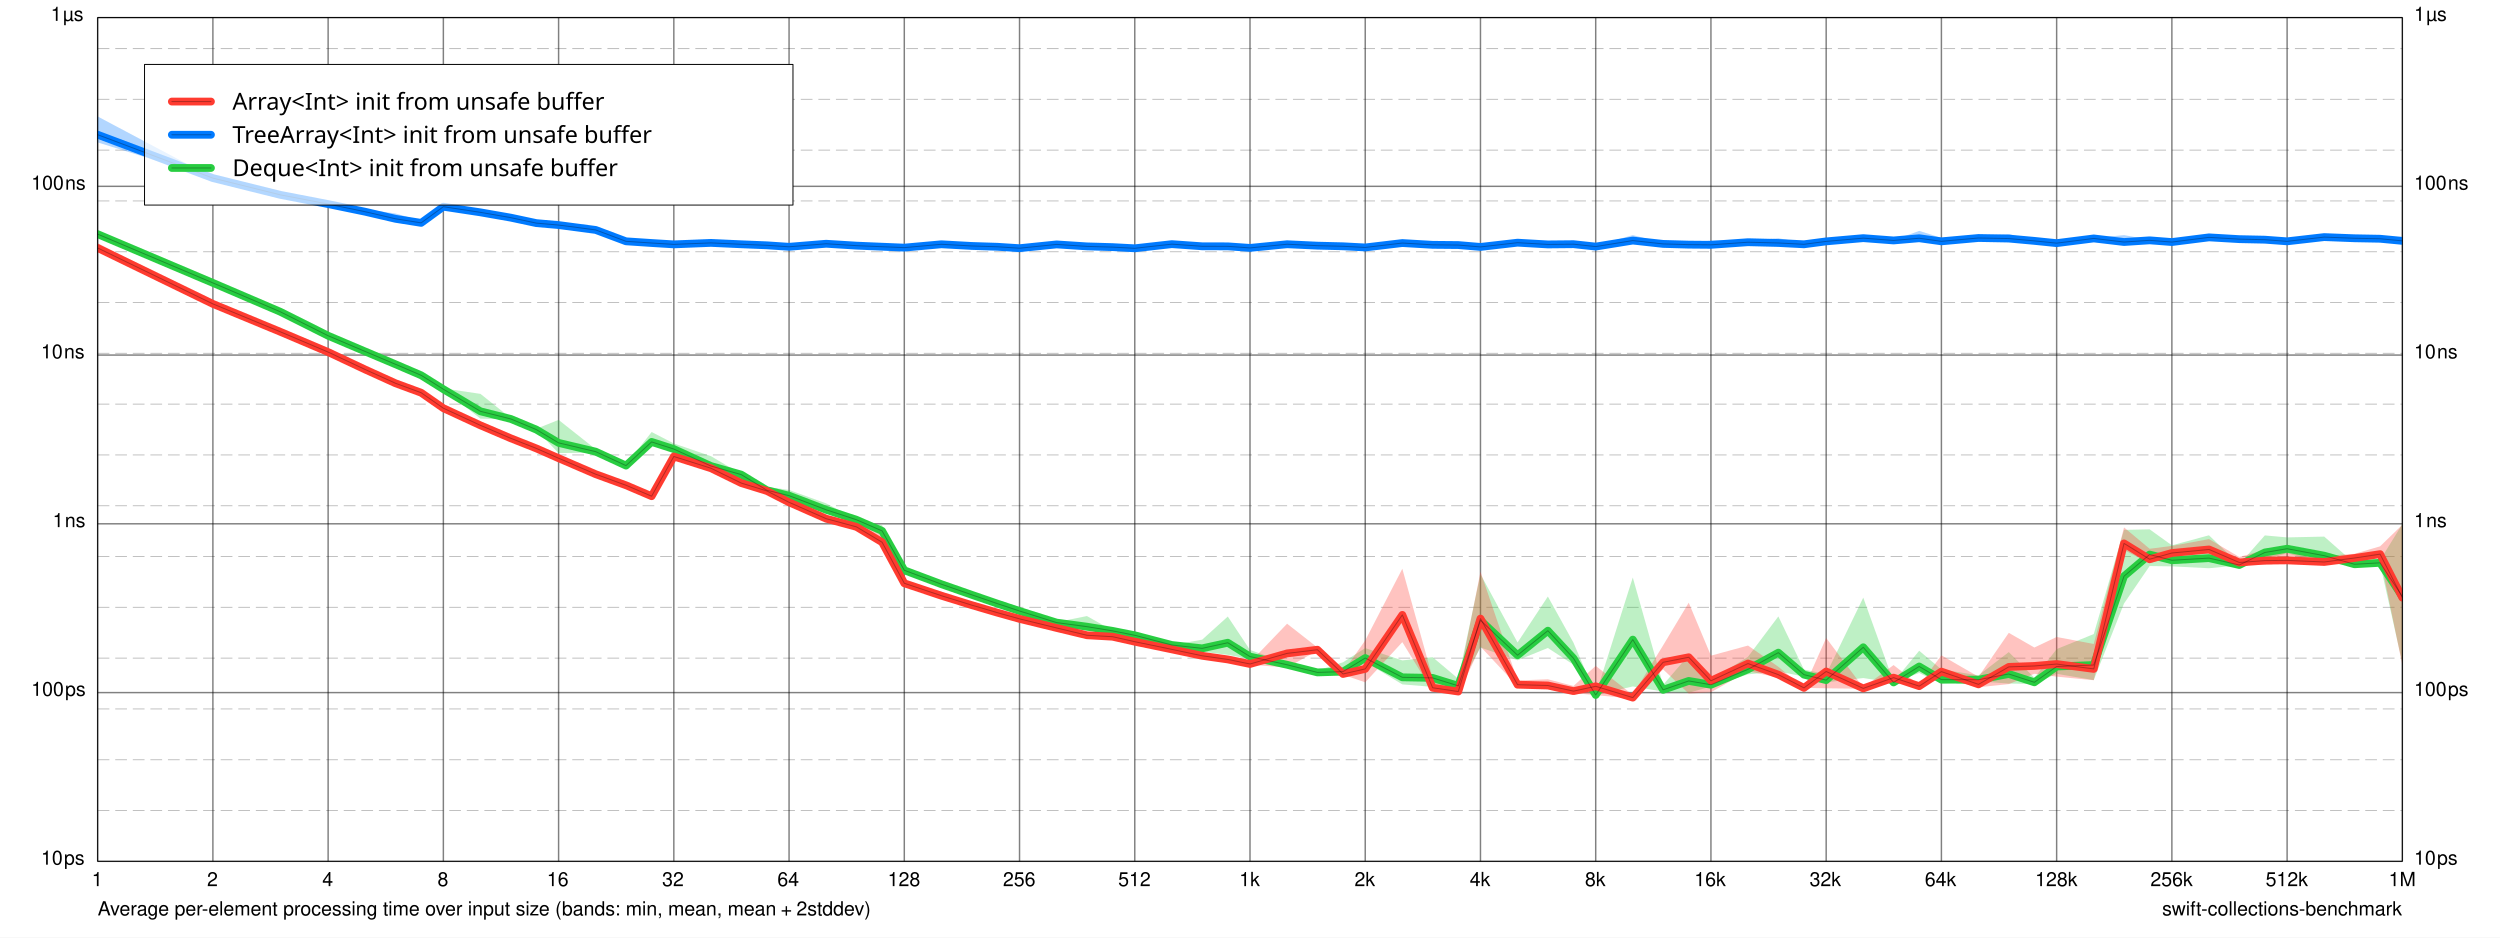
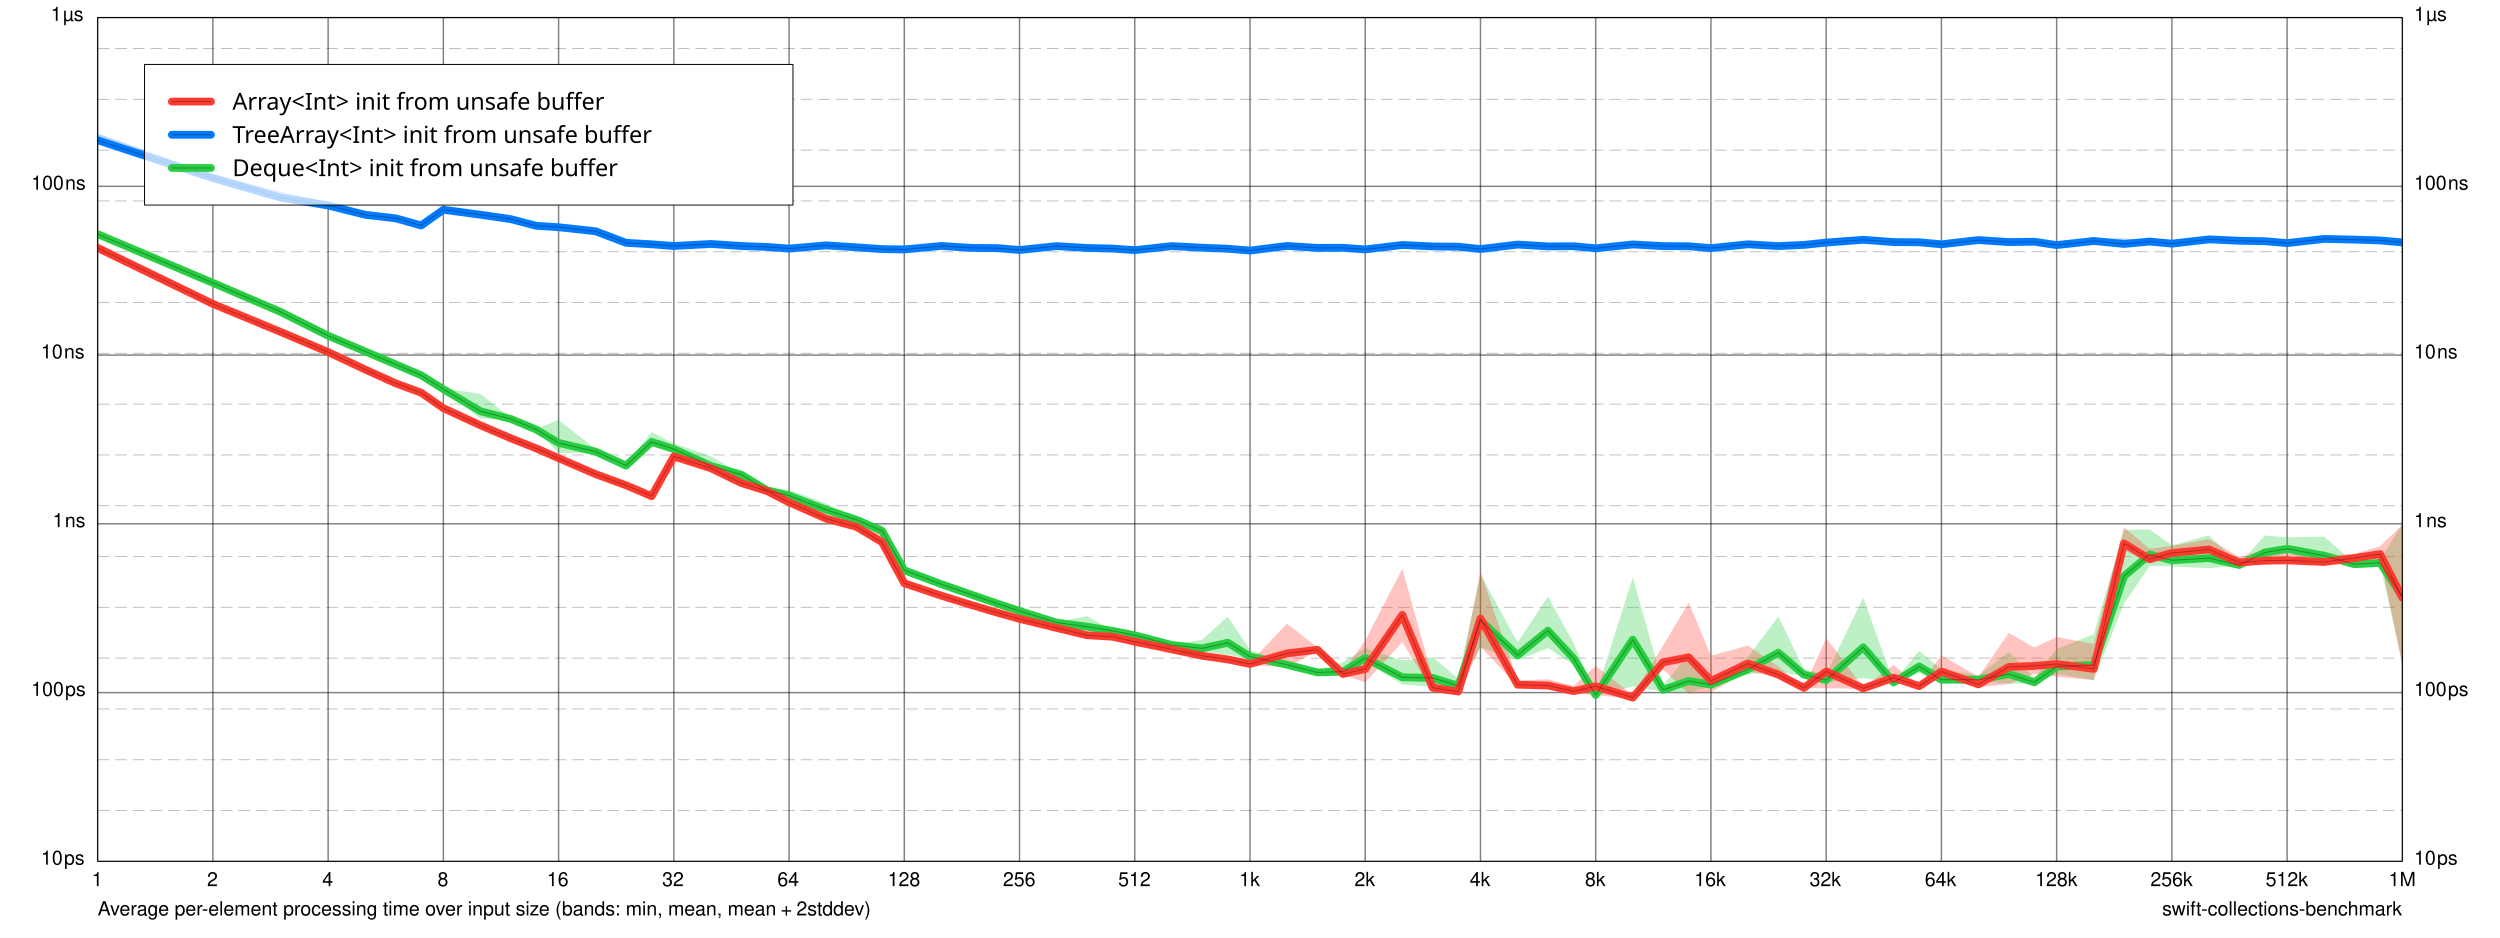
<svg xmlns="http://www.w3.org/2000/svg" xmlns:xlink="http://www.w3.org/1999/xlink" width="1280.0px" height="480.0px" viewBox="0.0 0.0 1280.0 480.0" version="1.1">
  <path d="M 0 0 L 0 480 L 1280 480 L 1280 0 z" fill="#FFFFFF" fill-opacity="1.0" stroke="none" />
  <text x="50" y="468.7" font-family="Helvetica" font-size="10" font-weight="normal" font-style="normal" fill="#000000" fill-opacity="1">Average per-element processing time over input size (bands: min, mean, mean + 2stddev)</text>
  <a xlink:href="https://github.com/apple/swift-collections-benchmark">
    <text x="1107" y="468.7" font-family="Helvetica" font-size="10" font-weight="normal" font-style="normal" fill="#000000" fill-opacity="1">swift-collections-benchmark</text>
  </a>
  <path d="M 50 9 L 50 441" fill="none" stroke-width="0.75" stroke="#000000" stroke-opacity="0.498" stroke-linecap="butt" stroke-linejoin="round" />
  <text x="47" y="453.7" font-family="Helvetica" font-size="10" font-weight="normal" font-style="normal" fill="#000000" fill-opacity="1">1</text>
  <path d="M 109 9 L 109 441" fill="none" stroke-width="0.75" stroke="#000000" stroke-opacity="0.498" stroke-linecap="butt" stroke-linejoin="round" />
  <text x="106" y="453.7" font-family="Helvetica" font-size="10" font-weight="normal" font-style="normal" fill="#000000" fill-opacity="1">2</text>
  <path d="M 168 9 L 168 441" fill="none" stroke-width="0.75" stroke="#000000" stroke-opacity="0.498" stroke-linecap="butt" stroke-linejoin="round" />
  <text x="165" y="453.7" font-family="Helvetica" font-size="10" font-weight="normal" font-style="normal" fill="#000000" fill-opacity="1">4</text>
  <path d="M 227 9 L 227 441" fill="none" stroke-width="0.75" stroke="#000000" stroke-opacity="0.498" stroke-linecap="butt" stroke-linejoin="round" />
  <text x="224" y="453.7" font-family="Helvetica" font-size="10" font-weight="normal" font-style="normal" fill="#000000" fill-opacity="1">8</text>
  <path d="M 286 9 L 286 441" fill="none" stroke-width="0.75" stroke="#000000" stroke-opacity="0.498" stroke-linecap="butt" stroke-linejoin="round" />
  <text x="280" y="453.7" font-family="Helvetica" font-size="10" font-weight="normal" font-style="normal" fill="#000000" fill-opacity="1">16</text>
  <path d="M 345 9 L 345 441" fill="none" stroke-width="0.75" stroke="#000000" stroke-opacity="0.498" stroke-linecap="butt" stroke-linejoin="round" />
  <text x="339" y="453.7" font-family="Helvetica" font-size="10" font-weight="normal" font-style="normal" fill="#000000" fill-opacity="1">32</text>
  <path d="M 404 9 L 404 441" fill="none" stroke-width="0.75" stroke="#000000" stroke-opacity="0.498" stroke-linecap="butt" stroke-linejoin="round" />
  <text x="398" y="453.7" font-family="Helvetica" font-size="10" font-weight="normal" font-style="normal" fill="#000000" fill-opacity="1">64</text>
  <path d="M 463 9 L 463 441" fill="none" stroke-width="0.75" stroke="#000000" stroke-opacity="0.498" stroke-linecap="butt" stroke-linejoin="round" />
  <text x="454.5" y="453.7" font-family="Helvetica" font-size="10" font-weight="normal" font-style="normal" fill="#000000" fill-opacity="1">128</text>
  <path d="M 522 9 L 522 441" fill="none" stroke-width="0.75" stroke="#000000" stroke-opacity="0.498" stroke-linecap="butt" stroke-linejoin="round" />
  <text x="513.5" y="453.7" font-family="Helvetica" font-size="10" font-weight="normal" font-style="normal" fill="#000000" fill-opacity="1">256</text>
  <path d="M 581 9 L 581 441" fill="none" stroke-width="0.75" stroke="#000000" stroke-opacity="0.498" stroke-linecap="butt" stroke-linejoin="round" />
  <text x="572.5" y="453.7" font-family="Helvetica" font-size="10" font-weight="normal" font-style="normal" fill="#000000" fill-opacity="1">512</text>
  <path d="M 640 9 L 640 441" fill="none" stroke-width="0.75" stroke="#000000" stroke-opacity="0.498" stroke-linecap="butt" stroke-linejoin="round" />
  <text x="634.5" y="453.7" font-family="Helvetica" font-size="10" font-weight="normal" font-style="normal" fill="#000000" fill-opacity="1">1k</text>
  <path d="M 699 9 L 699 441" fill="none" stroke-width="0.75" stroke="#000000" stroke-opacity="0.498" stroke-linecap="butt" stroke-linejoin="round" />
  <text x="693.5" y="453.7" font-family="Helvetica" font-size="10" font-weight="normal" font-style="normal" fill="#000000" fill-opacity="1">2k</text>
  <path d="M 758 9 L 758 441" fill="none" stroke-width="0.75" stroke="#000000" stroke-opacity="0.498" stroke-linecap="butt" stroke-linejoin="round" />
  <text x="752.5" y="453.7" font-family="Helvetica" font-size="10" font-weight="normal" font-style="normal" fill="#000000" fill-opacity="1">4k</text>
  <path d="M 817 9 L 817 441" fill="none" stroke-width="0.75" stroke="#000000" stroke-opacity="0.498" stroke-linecap="butt" stroke-linejoin="round" />
  <text x="811.5" y="453.7" font-family="Helvetica" font-size="10" font-weight="normal" font-style="normal" fill="#000000" fill-opacity="1">8k</text>
  <path d="M 876 9 L 876 441" fill="none" stroke-width="0.75" stroke="#000000" stroke-opacity="0.498" stroke-linecap="butt" stroke-linejoin="round" />
  <text x="867.5" y="453.7" font-family="Helvetica" font-size="10" font-weight="normal" font-style="normal" fill="#000000" fill-opacity="1">16k</text>
  <path d="M 935 9 L 935 441" fill="none" stroke-width="0.75" stroke="#000000" stroke-opacity="0.498" stroke-linecap="butt" stroke-linejoin="round" />
  <text x="926.5" y="453.7" font-family="Helvetica" font-size="10" font-weight="normal" font-style="normal" fill="#000000" fill-opacity="1">32k</text>
  <path d="M 994 9 L 994 441" fill="none" stroke-width="0.75" stroke="#000000" stroke-opacity="0.498" stroke-linecap="butt" stroke-linejoin="round" />
  <text x="985.5" y="453.7" font-family="Helvetica" font-size="10" font-weight="normal" font-style="normal" fill="#000000" fill-opacity="1">64k</text>
  <path d="M 1053 9 L 1053 441" fill="none" stroke-width="0.75" stroke="#000000" stroke-opacity="0.498" stroke-linecap="butt" stroke-linejoin="round" />
  <text x="1042" y="453.7" font-family="Helvetica" font-size="10" font-weight="normal" font-style="normal" fill="#000000" fill-opacity="1">128k</text>
  <path d="M 1112 9 L 1112 441" fill="none" stroke-width="0.75" stroke="#000000" stroke-opacity="0.498" stroke-linecap="butt" stroke-linejoin="round" />
  <text x="1101" y="453.7" font-family="Helvetica" font-size="10" font-weight="normal" font-style="normal" fill="#000000" fill-opacity="1">256k</text>
  <path d="M 1171 9 L 1171 441" fill="none" stroke-width="0.75" stroke="#000000" stroke-opacity="0.498" stroke-linecap="butt" stroke-linejoin="round" />
  <text x="1160" y="453.7" font-family="Helvetica" font-size="10" font-weight="normal" font-style="normal" fill="#000000" fill-opacity="1">512k</text>
  <path d="M 1230 9 L 1230 441" fill="none" stroke-width="0.75" stroke="#000000" stroke-opacity="0.498" stroke-linecap="butt" stroke-linejoin="round" />
  <text x="1223" y="453.7" font-family="Helvetica" font-size="10" font-weight="normal" font-style="normal" fill="#000000" fill-opacity="1">1M</text>
  <path d="M 50 441 L 1230 441" fill="none" stroke-width="0.75" stroke="#000000" stroke-opacity="0.498" stroke-linecap="butt" stroke-linejoin="round" />
  <text x="21" y="442.7" font-family="Helvetica" font-size="10" font-weight="normal" font-style="normal" fill="#000000" fill-opacity="1">10 ps</text>
  <text x="1236" y="442.7" font-family="Helvetica" font-size="10" font-weight="normal" font-style="normal" fill="#000000" fill-opacity="1">10 ps</text>
  <path d="M 50 354.6 L 1230 354.6" fill="none" stroke-width="0.75" stroke="#000000" stroke-opacity="0.498" stroke-linecap="butt" stroke-linejoin="round" />
  <text x="16" y="356.3" font-family="Helvetica" font-size="10" font-weight="normal" font-style="normal" fill="#000000" fill-opacity="1">100 ps</text>
  <text x="1236" y="356.3" font-family="Helvetica" font-size="10" font-weight="normal" font-style="normal" fill="#000000" fill-opacity="1">100 ps</text>
  <path d="M 50 268.2 L 1230 268.2" fill="none" stroke-width="0.75" stroke="#000000" stroke-opacity="0.498" stroke-linecap="butt" stroke-linejoin="round" />
  <text x="27" y="269.9" font-family="Helvetica" font-size="10" font-weight="normal" font-style="normal" fill="#000000" fill-opacity="1">1 ns</text>
  <text x="1236" y="269.9" font-family="Helvetica" font-size="10" font-weight="normal" font-style="normal" fill="#000000" fill-opacity="1">1 ns</text>
  <path d="M 50 181.8 L 1230 181.8" fill="none" stroke-width="0.75" stroke="#000000" stroke-opacity="0.498" stroke-linecap="butt" stroke-linejoin="round" />
  <text x="21" y="183.5" font-family="Helvetica" font-size="10" font-weight="normal" font-style="normal" fill="#000000" fill-opacity="1">10 ns</text>
  <text x="1236" y="183.5" font-family="Helvetica" font-size="10" font-weight="normal" font-style="normal" fill="#000000" fill-opacity="1">10 ns</text>
  <path d="M 50 95.4 L 1230 95.4" fill="none" stroke-width="0.75" stroke="#000000" stroke-opacity="0.498" stroke-linecap="butt" stroke-linejoin="round" />
  <text x="16" y="97.1" font-family="Helvetica" font-size="10" font-weight="normal" font-style="normal" fill="#000000" fill-opacity="1">100 ns</text>
  <text x="1236" y="97.1" font-family="Helvetica" font-size="10" font-weight="normal" font-style="normal" fill="#000000" fill-opacity="1">100 ns</text>
  <path d="M 50 9 L 1230 9" fill="none" stroke-width="0.75" stroke="#000000" stroke-opacity="0.498" stroke-linecap="butt" stroke-linejoin="round" />
  <text x="26" y="10.7" font-family="Helvetica" font-size="10" font-weight="normal" font-style="normal" fill="#000000" fill-opacity="1">1 µs</text>
  <text x="1236" y="10.7" font-family="Helvetica" font-size="10" font-weight="normal" font-style="normal" fill="#000000" fill-opacity="1">1 µs</text>
  <path d="M 50 414.99 L 1230 414.99" fill="none" stroke-width="0.5" stroke="#000000" stroke-opacity="0.259" stroke-linecap="butt" stroke-linejoin="round" stroke-dasharray="6 3" stroke-dashoffset="0" />
  <path d="M 50 388.98 L 1230 388.98" fill="none" stroke-width="0.5" stroke="#000000" stroke-opacity="0.259" stroke-linecap="butt" stroke-linejoin="round" stroke-dasharray="6 3" stroke-dashoffset="0" />
  <path d="M 50 362.97 L 1230 362.97" fill="none" stroke-width="0.5" stroke="#000000" stroke-opacity="0.259" stroke-linecap="butt" stroke-linejoin="round" stroke-dasharray="6 3" stroke-dashoffset="0" />
  <path d="M 50 336.96 L 1230 336.96" fill="none" stroke-width="0.5" stroke="#000000" stroke-opacity="0.259" stroke-linecap="butt" stroke-linejoin="round" stroke-dasharray="6 3" stroke-dashoffset="0" />
  <path d="M 50 310.96 L 1230 310.96" fill="none" stroke-width="0.5" stroke="#000000" stroke-opacity="0.259" stroke-linecap="butt" stroke-linejoin="round" stroke-dasharray="6 3" stroke-dashoffset="0" />
  <path d="M 50 284.95 L 1230 284.95" fill="none" stroke-width="0.5" stroke="#000000" stroke-opacity="0.259" stroke-linecap="butt" stroke-linejoin="round" stroke-dasharray="6 3" stroke-dashoffset="0" />
  <path d="M 50 258.94 L 1230 258.94" fill="none" stroke-width="0.5" stroke="#000000" stroke-opacity="0.259" stroke-linecap="butt" stroke-linejoin="round" stroke-dasharray="6 3" stroke-dashoffset="0" />
  <path d="M 50 232.93 L 1230 232.93" fill="none" stroke-width="0.5" stroke="#000000" stroke-opacity="0.259" stroke-linecap="butt" stroke-linejoin="round" stroke-dasharray="6 3" stroke-dashoffset="0" />
  <path d="M 50 206.92 L 1230 206.92" fill="none" stroke-width="0.5" stroke="#000000" stroke-opacity="0.259" stroke-linecap="butt" stroke-linejoin="round" stroke-dasharray="6 3" stroke-dashoffset="0" />
  <path d="M 50 180.91 L 1230 180.91" fill="none" stroke-width="0.5" stroke="#000000" stroke-opacity="0.259" stroke-linecap="butt" stroke-linejoin="round" stroke-dasharray="6 3" stroke-dashoffset="0" />
  <path d="M 50 154.9 L 1230 154.9" fill="none" stroke-width="0.5" stroke="#000000" stroke-opacity="0.259" stroke-linecap="butt" stroke-linejoin="round" stroke-dasharray="6 3" stroke-dashoffset="0" />
  <path d="M 50 128.89 L 1230 128.89" fill="none" stroke-width="0.5" stroke="#000000" stroke-opacity="0.259" stroke-linecap="butt" stroke-linejoin="round" stroke-dasharray="6 3" stroke-dashoffset="0" />
  <path d="M 50 102.88 L 1230 102.88" fill="none" stroke-width="0.5" stroke="#000000" stroke-opacity="0.259" stroke-linecap="butt" stroke-linejoin="round" stroke-dasharray="6 3" stroke-dashoffset="0" />
  <path d="M 50 76.874 L 1230 76.874" fill="none" stroke-width="0.5" stroke="#000000" stroke-opacity="0.259" stroke-linecap="butt" stroke-linejoin="round" stroke-dasharray="6 3" stroke-dashoffset="0" />
  <path d="M 50 50.865 L 1230 50.865" fill="none" stroke-width="0.5" stroke="#000000" stroke-opacity="0.259" stroke-linecap="butt" stroke-linejoin="round" stroke-dasharray="6 3" stroke-dashoffset="0" />
  <path d="M 50 24.856 L 1230 24.856" fill="none" stroke-width="0.5" stroke="#000000" stroke-opacity="0.259" stroke-linecap="butt" stroke-linejoin="round" stroke-dasharray="6 3" stroke-dashoffset="0" />
  <path d="M 74 33 L 74 105 L 406 105 L 406 33 z" fill="#FFFFFF" fill-opacity="1.0" stroke="none" />
  <clipPath id="clip-0">
    <path d="M 50 9 L 50 441 L 1230 441 L 1230 9 z" />
  </clipPath>
  <g clip-path="url(#clip-0)">
    <path d="M 50 119.88L 109 144.44L 143.51 159.63L 168 171.9L 186.99 179.97L 202.51 186.52L 215.63 191.74L 227 198.85L 245.99 201.66L 261.51 214.07L 274.63 219.53L 286 214.98L 304.99 230.02L 320.51 237.97L 333.63 221.19L 345 227.05L 363.99 233.55L 379.51 242.76L 392.63 249.3L 404 250.86L 422.99 257.74L 438.51 265.91L 451.63 268.91L 463 291.98L 481.99 298.8L 497.51 304.53L 510.63 309.04L 522 312.84L 540.99 318.52L 556.51 315.42L 569.63 322.81L 581 325.07L 599.99 330.24L 615.51 327.51L 628.63 315.67L 640 332.77L 658.99 339.43L 674.51 343.3L 687.63 339.09L 699 331.82L 717.99 338.13L 733.51 336.47L 746.63 347.51L 758 293.98L 776.99 328.96L 792.51 305.42L 805.63 329.08L 817 355.68L 835.99 295.68L 851.51 350.64L 864.63 335.44L 876 348.15L 894.99 336.26L 910.51 315.61L 923.63 342.8L 935 345.17L 953.99 305.98L 969.51 349.1L 982.63 333.18L 994 342.74L 1013 345.78L 1028.5 333.87L 1041.6 347.03L 1053 332.34L 1072 324.64L 1087.5 271.31L 1100.6 271.01L 1112 279.21L 1131 274.07L 1146.5 288.98L 1159.6 274.13L 1171 275.15L 1190 274.74L 1205.5 288.39L 1218.6 286.82L 1230 268.34L 1230 339.39L 1218.6 288.65L 1205.5 289.09L 1190 288.68L 1171 283.23L 1159.6 286.51L 1146.5 289.39L 1131 290.94L 1112 289.98L 1100.6 289.82L 1087.5 308.99L 1072 348.21L 1053 344.98L 1041.6 350.18L 1028.5 349.99L 1013 348.83L 994 350.01L 982.63 344.56L 969.51 349.51L 953.99 347.16L 935 349.36L 923.63 346.41L 910.51 343.77L 894.99 345.26L 876 351.49L 864.63 354.68L 851.51 354.13L 835.99 351.45L 817 355.87L 805.63 340.32L 792.51 331.76L 776.99 338.07L 758 331.53L 746.63 352.53L 733.51 351.68L 717.99 350.41L 699 338.89L 687.63 345.71L 674.51 344.62L 658.99 340.69L 640 337.47L 628.63 335.27L 615.51 333.67L 599.99 330.24L 581 325.34L 569.63 323.09L 556.51 322.99L 540.99 318.87L 522 312.84L 510.63 309.05L 497.51 304.53L 481.99 299.22L 463 291.98L 451.63 272.92L 438.51 266.2L 422.99 262.25L 404 254.89L 392.63 251.63L 379.51 243.08L 363.99 240.58L 345 231L 333.63 228.23L 320.51 238.54L 304.99 231.7L 286 231.99L 274.63 220.13L 261.51 214.65L 245.99 214.35L 227 199.44L 215.63 192.3L 202.51 186.52L 186.99 179.97L 168 171.9L 143.51 159.63L 109 145L 50 119.88" fill="#28CD41" fill-opacity="0.302" stroke="none" />
-     <path d="M 50 59.625L 109 90.994L 143.51 98.14L 168 103.04L 186.99 107.11L 202.51 109.32L 215.63 113.03L 227 105.66L 245.99 107.91L 261.51 111.34L 274.63 113.96L 286 114.81L 304.99 117.61L 320.51 123.37L 333.63 124.42L 345 125.06L 363.99 123.51L 379.51 125.03L 392.63 125.59L 404 126.31L 422.99 124.8L 438.51 125.73L 451.63 125.49L 463 126.77L 481.99 125.05L 497.51 125.73L 510.63 125.84L 522 127.02L 540.99 124.92L 556.51 126.04L 569.63 126.06L 581 126.86L 599.99 124.98L 615.51 125.81L 628.63 125.98L 640 126.86L 658.99 124.07L 674.51 125.14L 687.63 125.87L 699 126.26L 717.99 124.25L 733.51 124.68L 746.63 125.33L 758 126.37L 776.99 124.15L 792.51 125.03L 805.63 124.62L 817 125.82L 835.99 120.39L 851.51 124.26L 864.63 125.22L 876 123.07L 894.99 123.25L 910.51 121.96L 923.63 124.33L 935 123.19L 953.99 121.34L 969.51 122.93L 982.63 118.21L 994 121.81L 1013 120.5L 1028.5 119.81L 1041.6 123.24L 1053 122.55L 1072 121.92L 1087.5 120.37L 1100.6 122.74L 1112 123.89L 1131 121.22L 1146.5 122.42L 1159.6 122.62L 1171 123.51L 1190 121.39L 1205.5 121.68L 1218.6 122.05L 1230 123.17L 1230 123.37L 1218.6 122.3L 1205.5 122.1L 1190 121.39L 1171 123.59L 1159.6 122.76L 1146.5 122.44L 1131 121.65L 1112 123.95L 1100.6 123.17L 1087.5 125.25L 1072 122.13L 1053 125.2L 1041.6 123.36L 1028.5 122.99L 1013 122.35L 994 124.2L 982.63 123.41L 969.51 123.18L 953.99 122.14L 935 123.74L 923.63 125.35L 910.51 125.3L 894.99 124.28L 876 126.19L 864.63 125.26L 851.51 125.1L 835.99 124.2L 817 126.4L 805.63 125.17L 792.51 125.19L 776.99 124.29L 758 126.45L 746.63 125.52L 733.51 125.59L 717.99 124.5L 699 126.86L 687.63 126.18L 674.51 126.02L 658.99 125.4L 640 126.96L 628.63 126.18L 615.51 126.21L 599.99 125.01L 581 127.23L 569.63 126.69L 556.51 126.19L 540.99 125.21L 522 127.1L 510.63 126.53L 497.51 126.01L 481.99 125.08L 463 126.8L 451.63 126.61L 438.51 125.78L 422.99 124.81L 404 126.37L 392.63 125.61L 379.51 125.09L 363.99 124.66L 345 125.15L 333.63 124.42L 320.51 123.61L 304.99 117.78L 286 115.37L 274.63 114.35L 261.51 111.47L 245.99 109.01L 227 105.91L 215.63 114.49L 202.51 113.04L 186.99 108.87L 168 105.01L 143.51 100.35L 109 91.26L 50 72.913" fill="#007AFF" fill-opacity="0.302" stroke="none" />
+     <path d="M 50 68.432L 109 89.076L 143.51 98.162L 168 103.4L 186.99 108.15L 202.51 111.65L 215.63 114.58L 227 107.36L 245.99 109.17L 261.51 111.6L 274.63 115.09L 286 116.21L 304.99 118.38L 320.51 124.32L 333.63 125.08L 345 125.74L 363.99 124.89L 379.51 125.9L 392.63 126.35L 404 127.16L 422.99 125.53L 438.51 126.56L 451.63 125.6L 463 127.62L 481.99 125.81L 497.51 126.45L 510.63 126.89L 522 127.87L 540.99 125.95L 556.51 126.84L 569.63 127.15L 581 127.99L 599.99 125.56L 615.51 126.57L 628.63 127.21L 640 127.88L 658.99 125.57L 674.51 126.88L 687.63 126.61L 699 127.65L 717.99 125.25L 733.51 126.17L 746.63 125.96L 758 127.45L 776.99 124.85L 792.51 125.9L 805.63 125.78L 817 127.14L 835.99 125.08L 851.51 125.71L 864.63 125.54L 876 126.79L 894.99 125.03L 910.51 125.97L 923.63 125.34L 935 123.88L 953.99 122.17L 969.51 123.89L 982.63 124.01L 994 125.06L 1013 122.22L 1028.5 123.94L 1041.6 123.69L 1053 124.8L 1072 122.14L 1087.5 122L 1100.6 123.63L 1112 124.52L 1131 122.44L 1146.5 123.11L 1159.6 123.31L 1171 124.36L 1190 122.3L 1205.5 122.48L 1218.6 122.83L 1230 123.85L 1230 124.22L 1218.6 123.21L 1205.5 122.74L 1190 122.32L 1171 124.51L 1159.6 123.57L 1146.5 123.33L 1131 122.6L 1112 124.82L 1100.6 123.7L 1087.5 125.98L 1072 123.82L 1053 125.73L 1041.6 123.8L 1028.5 123.96L 1013 123.16L 994 125.08L 982.63 124.06L 969.51 123.96L 953.99 122.98L 935 124.31L 923.63 125.41L 910.51 126L 894.99 125.09L 876 127.13L 864.63 126.27L 851.51 126.1L 835.99 125.17L 817 127.15L 805.63 126.16L 792.51 126.24L 776.99 125.36L 758 127.53L 746.63 126.44L 733.51 126.17L 717.99 125.49L 699 127.71L 687.63 126.97L 674.51 126.95L 658.99 126.04L 640 128.43L 628.63 127.38L 615.51 126.92L 599.99 126.15L 581 128.12L 569.63 127.3L 556.51 127L 540.99 126.02L 522 128.05L 510.63 127.09L 497.51 127.1L 481.99 125.97L 463 127.75L 451.63 128.25L 438.51 126.64L 422.99 125.67L 404 127.31L 392.63 126.46L 379.51 125.98L 363.99 124.92L 345 126.03L 333.63 125.08L 320.51 124.32L 304.99 118.43L 286 116.37L 274.63 115.82L 261.51 112.42L 245.99 110.22L 227 107.41L 215.63 115.74L 202.51 111.81L 186.99 110.65L 168 105.88L 143.51 102.24L 109 91.967L 50 73.085" fill="#007AFF" fill-opacity="0.302" stroke="none" />
    <path d="M 50 124.49L 109 155.06L 143.51 169.79L 168 180.27L 186.99 187.63L 202.51 196.23L 215.63 199.53L 227 209L 245.99 217.78L 261.51 223.85L 274.63 229.6L 286 234.61L 304.99 242.22L 320.51 247.91L 333.63 254.05L 345 230.3L 363.99 239.22L 379.51 243.31L 392.63 251.12L 404 253.74L 422.99 265.56L 438.51 266.54L 451.63 272.91L 463 298.26L 481.99 305L 497.51 309.82L 510.63 313.68L 522 316.86L 540.99 321.22L 556.51 324.99L 569.63 325.76L 581 328.55L 599.99 332.48L 615.51 334.23L 628.63 337.32L 640 339.1L 658.99 319.34L 674.51 331.48L 687.63 344.03L 699 327.89L 717.99 291.2L 733.51 347.15L 746.63 350.2L 758 292.69L 776.99 348.41L 792.51 347.78L 805.63 351.21L 817 340.93L 835.99 355.78L 851.51 330.43L 864.63 308.58L 876 335.7L 894.99 330.52L 910.51 341.39L 923.63 352.18L 935 326.63L 953.99 351.96L 969.51 340.51L 982.63 350.85L 994 335.52L 1013 346.49L 1028.5 324.01L 1041.6 331.53L 1053 326.13L 1072 329.71L 1087.5 270.04L 1100.6 280.97L 1112 279.51L 1131 276.02L 1146.5 285.16L 1159.6 281.58L 1171 283.12L 1190 284.61L 1205.5 283.55L 1218.6 279.72L 1230 268.69L 1230 340.55L 1218.6 285.24L 1205.5 286.5L 1190 288.9L 1171 288.34L 1159.6 289.17L 1146.5 289.04L 1131 283.39L 1112 284.49L 1100.6 288.42L 1087.5 281.61L 1072 348.28L 1053 346.44L 1041.6 344.97L 1028.5 350.26L 1013 351.87L 994 347.32L 982.63 351.48L 969.51 349.54L 953.99 352.63L 935 352.41L 923.63 352.19L 910.51 346.96L 894.99 343.63L 876 354.43L 864.63 355.12L 851.51 342.72L 835.99 357.7L 817 355.91L 805.63 354.85L 792.51 352.18L 776.99 351.35L 758 331.05L 746.63 355.53L 733.51 354.06L 717.99 328.77L 699 349.37L 687.63 345.44L 674.51 333.09L 658.99 341.81L 640 340.28L 628.63 337.74L 615.51 336.32L 599.99 332.48L 581 328.55L 569.63 326.07L 556.51 325.34L 540.99 321.61L 522 316.86L 510.63 313.68L 497.51 309.82L 481.99 305L 463 298.77L 451.63 279.44L 438.51 270.97L 422.99 265.56L 404 258.49L 392.63 251.45L 379.51 248.84L 363.99 239.92L 345 235.01L 333.63 254.05L 320.51 248.65L 304.99 242.99L 286 234.61L 274.63 229.6L 261.51 224.61L 245.99 217.78L 227 209L 215.63 201.64L 202.51 196.24L 186.99 189.79L 168 180.27L 143.51 169.92L 109 155.79L 50 127.88" fill="#FF3B30" fill-opacity="0.302" stroke="none" />
    <path d="M 50 119.88L 109 144.85L 143.51 159.63L 168 171.9L 186.99 179.97L 202.51 186.52L 215.63 192.15L 227 199.28L 245.99 210.6L 261.51 214.5L 274.63 219.97L 286 226.75L 304.99 231.25L 320.51 238.39L 333.63 226.26L 345 229.92L 363.99 238.61L 379.51 243L 392.63 251.01L 404 253.79L 422.99 261.02L 438.51 266.12L 451.63 271.83L 463 291.98L 481.99 299.11L 497.51 304.53L 510.63 309.05L 522 312.84L 540.99 318.78L 556.51 320.86L 569.63 323.01L 581 325.27L 599.99 330.24L 615.51 331.96L 628.63 329.08L 640 336.18L 658.99 340.36L 674.51 344.27L 687.63 343.87L 699 336.91L 717.99 346.79L 733.51 347.08L 746.63 351.15L 758 317.6L 776.99 335.47L 792.51 322.92L 805.63 337.05L 817 355.82L 835.99 327.49L 851.51 353.19L 864.63 348.63L 876 350.59L 894.99 342.69L 910.51 334.16L 923.63 345.43L 935 348.22L 953.99 331.41L 969.51 349.4L 982.63 341.24L 994 347.97L 1013 348.01L 1028.5 345.07L 1041.6 349.34L 1053 341.25L 1072 340.49L 1087.5 295.01L 1100.6 283.93L 1112 286.85L 1131 285.75L 1146.5 289.28L 1159.6 282.86L 1171 280.95L 1190 284.51L 1205.5 288.9L 1218.6 288.16L 1230 305.4" fill="none" stroke-width="4" stroke="#28CD41" stroke-opacity="1" stroke-linecap="round" stroke-linejoin="round" />
-     <path d="M 50 68.964L 109 91.19L 143.51 99.761L 168 104.49L 186.99 108.41L 202.51 112.03L 215.63 114.11L 227 105.84L 245.99 108.72L 261.51 111.44L 274.63 114.24L 286 115.23L 304.99 117.73L 320.51 123.55L 333.63 124.42L 345 125.12L 363.99 124.36L 379.51 125.07L 392.63 125.6L 404 126.36L 422.99 124.8L 438.51 125.77L 451.63 126.32L 463 126.79L 481.99 125.07L 497.51 125.93L 510.63 126.35L 522 127.08L 540.99 125.14L 556.51 126.15L 569.63 126.53L 581 127.13L 599.99 125L 615.51 126.1L 628.63 126.13L 640 126.93L 658.99 125.05L 674.51 125.78L 687.63 126.1L 699 126.7L 717.99 124.44L 733.51 125.35L 746.63 125.47L 758 126.43L 776.99 124.25L 792.51 125.15L 805.63 125.02L 817 126.25L 835.99 123.17L 851.51 124.88L 864.63 125.25L 876 125.35L 894.99 124.01L 910.51 124.4L 923.63 125.08L 935 123.59L 953.99 121.93L 969.51 123.11L 982.63 121.98L 994 123.56L 1013 121.85L 1028.5 122.14L 1041.6 123.33L 1053 124.49L 1072 122.08L 1087.5 123.91L 1100.6 123.05L 1112 123.93L 1131 121.53L 1146.5 122.44L 1159.6 122.72L 1171 123.56L 1190 121.39L 1205.5 121.99L 1218.6 122.24L 1230 123.32" fill="none" stroke-width="4" stroke="#007AFF" stroke-opacity="1" stroke-linecap="round" stroke-linejoin="round" />
+     <path d="M 50 71.813L 109 91.19L 143.51 101.13L 168 105.22L 186.99 109.98L 202.51 111.77L 215.63 115.43L 227 107.4L 245.99 109.94L 261.51 112.2L 274.63 115.62L 286 116.33L 304.99 118.42L 320.51 124.32L 333.63 125.08L 345 125.95L 363.99 124.91L 379.51 125.96L 392.63 126.44L 404 127.27L 422.99 125.63L 438.51 126.62L 451.63 127.54L 463 127.71L 481.99 125.93L 497.51 126.93L 510.63 127.04L 522 128L 540.99 126.01L 556.51 126.96L 569.63 127.26L 581 128.08L 599.99 126L 615.51 126.83L 628.63 127.34L 640 128.29L 658.99 125.92L 674.51 126.93L 687.63 126.88L 699 127.7L 717.99 125.43L 733.51 126.17L 746.63 126.32L 758 127.51L 776.99 125.22L 792.51 126.15L 805.63 126.06L 817 127.15L 835.99 125.15L 851.51 126L 864.63 126.08L 876 127.04L 894.99 125.08L 910.51 126L 923.63 125.39L 935 124.2L 953.99 122.77L 969.51 123.94L 982.63 124.05L 994 125.08L 1013 122.91L 1028.5 123.95L 1041.6 123.77L 1053 125.48L 1072 123.38L 1087.5 124.9L 1100.6 123.68L 1112 124.74L 1131 122.56L 1146.5 123.27L 1159.6 123.5L 1171 124.47L 1190 122.32L 1205.5 122.67L 1218.6 123.11L 1230 124.12" fill="none" stroke-width="4" stroke="#007AFF" stroke-opacity="1" stroke-linecap="round" stroke-linejoin="round" />
    <path d="M 50 126.96L 109 155.6L 143.51 169.88L 168 180.27L 186.99 189.21L 202.51 196.24L 215.63 201.08L 227 209L 245.99 217.78L 261.51 224.41L 274.63 229.6L 286 234.61L 304.99 242.79L 320.51 248.46L 333.63 254.05L 345 233.72L 363.99 239.73L 379.51 247.32L 392.63 251.37L 404 257.19L 422.99 265.56L 438.51 269.76L 451.63 277.62L 463 298.64L 481.99 305L 497.51 309.82L 510.63 313.68L 522 316.86L 540.99 321.51L 556.51 325.25L 569.63 325.99L 581 328.55L 599.99 332.48L 615.51 335.76L 628.63 337.63L 640 339.96L 658.99 334.53L 674.51 332.66L 687.63 345.07L 699 342.48L 717.99 314.83L 733.51 352.13L 746.63 354.07L 758 316.73L 776.99 350.56L 792.51 350.98L 805.63 353.86L 817 351.39L 835.99 357.18L 851.51 339.1L 864.63 336.52L 876 348.57L 894.99 339.74L 910.51 345.42L 923.63 352.19L 935 343.8L 953.99 352.46L 969.51 346.96L 982.63 351.32L 994 343.86L 1013 350.39L 1028.5 341.45L 1041.6 340.97L 1053 339.99L 1072 342.48L 1087.5 278.22L 1100.6 286.33L 1112 283.13L 1131 281.32L 1146.5 287.99L 1159.6 287.03L 1171 286.91L 1190 287.73L 1205.5 285.7L 1218.6 283.72L 1230 305.99" fill="none" stroke-width="4" stroke="#FF3B30" stroke-opacity="1" stroke-linecap="round" stroke-linejoin="round" />
    <path d="M 50 119.88L 109 144.85L 143.51 159.63L 168 171.9L 186.99 179.97L 202.51 186.52L 215.63 192.15L 227 199.28L 245.99 210.6L 261.51 214.5L 274.63 219.97L 286 226.75L 304.99 231.25L 320.51 238.39L 333.63 226.26L 345 229.92L 363.99 238.61L 379.51 243L 392.63 251.01L 404 253.79L 422.99 261.02L 438.51 266.12L 451.63 271.83L 463 291.98L 481.99 299.11L 497.51 304.53L 510.63 309.05L 522 312.84L 540.99 318.78L 556.51 320.86L 569.63 323.01L 581 325.27L 599.99 330.24L 615.51 331.96L 628.63 329.08L 640 336.18L 658.99 340.36L 674.51 344.27L 687.63 343.87L 699 336.91L 717.99 346.79L 733.51 347.08L 746.63 351.15L 758 317.6L 776.99 335.47L 792.51 322.92L 805.63 337.05L 817 355.82L 835.99 327.49L 851.51 353.19L 864.63 348.63L 876 350.59L 894.99 342.69L 910.51 334.16L 923.63 345.43L 935 348.22L 953.99 331.41L 969.51 349.4L 982.63 341.24L 994 347.97L 1013 348.01L 1028.5 345.07L 1041.6 349.34L 1053 341.25L 1072 340.49L 1087.5 295.01L 1100.6 283.93L 1112 286.85L 1131 285.75L 1146.5 289.28L 1159.6 282.86L 1171 280.95L 1190 284.51L 1205.5 288.9L 1218.6 288.16L 1230 305.4" fill="none" stroke-width="0.5" stroke="#000000" stroke-opacity="0.302" stroke-linecap="round" stroke-linejoin="round" />
-     <path d="M 50 68.964L 109 91.19L 143.51 99.761L 168 104.49L 186.99 108.41L 202.51 112.03L 215.63 114.11L 227 105.84L 245.99 108.72L 261.51 111.44L 274.63 114.24L 286 115.23L 304.99 117.73L 320.51 123.55L 333.63 124.42L 345 125.12L 363.99 124.36L 379.51 125.07L 392.63 125.6L 404 126.36L 422.99 124.8L 438.51 125.77L 451.63 126.32L 463 126.79L 481.99 125.07L 497.51 125.93L 510.63 126.35L 522 127.08L 540.99 125.14L 556.51 126.15L 569.63 126.53L 581 127.13L 599.99 125L 615.51 126.1L 628.63 126.13L 640 126.93L 658.99 125.05L 674.51 125.78L 687.63 126.1L 699 126.7L 717.99 124.44L 733.51 125.35L 746.63 125.47L 758 126.43L 776.99 124.25L 792.51 125.15L 805.63 125.02L 817 126.25L 835.99 123.17L 851.51 124.88L 864.63 125.25L 876 125.35L 894.99 124.01L 910.51 124.4L 923.63 125.08L 935 123.59L 953.99 121.93L 969.51 123.11L 982.63 121.98L 994 123.56L 1013 121.85L 1028.5 122.14L 1041.6 123.33L 1053 124.49L 1072 122.08L 1087.5 123.91L 1100.6 123.05L 1112 123.93L 1131 121.53L 1146.5 122.44L 1159.6 122.72L 1171 123.56L 1190 121.39L 1205.5 121.99L 1218.6 122.24L 1230 123.32" fill="none" stroke-width="0.5" stroke="#000000" stroke-opacity="0.302" stroke-linecap="round" stroke-linejoin="round" />
+     <path d="M 50 71.813L 109 91.19L 143.51 101.13L 168 105.22L 186.99 109.98L 202.51 111.77L 215.63 115.43L 227 107.4L 245.99 109.94L 261.51 112.2L 274.63 115.62L 286 116.33L 304.99 118.42L 320.51 124.32L 333.63 125.08L 345 125.95L 363.99 124.91L 379.51 125.96L 392.63 126.44L 404 127.27L 422.99 125.63L 438.51 126.62L 451.63 127.54L 463 127.71L 481.99 125.93L 497.51 126.93L 510.63 127.04L 522 128L 540.99 126.01L 556.51 126.96L 569.63 127.26L 581 128.08L 599.99 126L 615.51 126.83L 628.63 127.34L 640 128.29L 658.99 125.92L 674.51 126.93L 687.63 126.88L 699 127.7L 717.99 125.43L 733.51 126.17L 746.63 126.32L 758 127.51L 776.99 125.22L 792.51 126.15L 805.63 126.06L 817 127.15L 835.99 125.15L 851.51 126L 864.63 126.08L 876 127.04L 894.99 125.08L 910.51 126L 923.63 125.39L 935 124.2L 953.99 122.77L 969.51 123.94L 982.63 124.05L 994 125.08L 1013 122.91L 1028.5 123.95L 1041.6 123.77L 1053 125.48L 1072 123.38L 1087.5 124.9L 1100.6 123.68L 1112 124.74L 1131 122.56L 1146.5 123.27L 1159.6 123.5L 1171 124.47L 1190 122.32L 1205.5 122.67L 1218.6 123.11L 1230 124.12" fill="none" stroke-width="0.5" stroke="#000000" stroke-opacity="0.302" stroke-linecap="round" stroke-linejoin="round" />
    <path d="M 50 126.96L 109 155.6L 143.51 169.88L 168 180.27L 186.99 189.21L 202.51 196.24L 215.63 201.08L 227 209L 245.99 217.78L 261.51 224.41L 274.63 229.6L 286 234.61L 304.99 242.79L 320.51 248.46L 333.63 254.05L 345 233.72L 363.99 239.73L 379.51 247.32L 392.63 251.37L 404 257.19L 422.99 265.56L 438.51 269.76L 451.63 277.62L 463 298.64L 481.99 305L 497.51 309.82L 510.63 313.68L 522 316.86L 540.99 321.51L 556.51 325.25L 569.63 325.99L 581 328.55L 599.99 332.48L 615.51 335.76L 628.63 337.63L 640 339.96L 658.99 334.53L 674.51 332.66L 687.63 345.07L 699 342.48L 717.99 314.83L 733.51 352.13L 746.63 354.07L 758 316.73L 776.99 350.56L 792.51 350.98L 805.63 353.86L 817 351.39L 835.99 357.18L 851.51 339.1L 864.63 336.52L 876 348.57L 894.99 339.74L 910.51 345.42L 923.63 352.19L 935 343.8L 953.99 352.46L 969.51 346.96L 982.63 351.32L 994 343.86L 1013 350.39L 1028.5 341.45L 1041.6 340.97L 1053 339.99L 1072 342.48L 1087.5 278.22L 1100.6 286.33L 1112 283.13L 1131 281.32L 1146.5 287.99L 1159.6 287.03L 1171 286.91L 1190 287.73L 1205.5 285.7L 1218.6 283.72L 1230 305.99" fill="none" stroke-width="0.5" stroke="#000000" stroke-opacity="0.302" stroke-linecap="round" stroke-linejoin="round" />
  </g>
  <path d="M 74 33 L 74 105 L 406 105 L 406 33 z" fill="#FFFFFF" fill-opacity="0.702" stroke-width="0.5" stroke="#000000" stroke-opacity="1" stroke-linecap="round" stroke-linejoin="round" />
  <path d="M 88 52 L 108 52" fill="none" stroke-width="4" stroke="#FF3B30" stroke-opacity="1" stroke-linecap="round" stroke-linejoin="round" />
  <path d="M 88 52 L 108 52" fill="none" stroke-width="0.5" stroke="#000000" stroke-opacity="0.302" stroke-linecap="round" stroke-linejoin="round" />
  <text x="119" y="56.17" font-family="Menlo" font-size="12" font-weight="normal" font-style="normal" fill="#000000" fill-opacity="1">Array&lt;Int&gt; init from unsafe buffer</text>
  <path d="M 88 69 L 108 69" fill="none" stroke-width="4" stroke="#007AFF" stroke-opacity="1" stroke-linecap="round" stroke-linejoin="round" />
  <path d="M 88 69 L 108 69" fill="none" stroke-width="0.5" stroke="#000000" stroke-opacity="0.302" stroke-linecap="round" stroke-linejoin="round" />
  <text x="119" y="73.17" font-family="Menlo" font-size="12" font-weight="normal" font-style="normal" fill="#000000" fill-opacity="1">TreeArray&lt;Int&gt; init from unsafe buffer</text>
  <path d="M 88 86 L 108 86" fill="none" stroke-width="4" stroke="#28CD41" stroke-opacity="1" stroke-linecap="round" stroke-linejoin="round" />
  <path d="M 88 86 L 108 86" fill="none" stroke-width="0.5" stroke="#000000" stroke-opacity="0.302" stroke-linecap="round" stroke-linejoin="round" />
  <text x="119" y="90.17" font-family="Menlo" font-size="12" font-weight="normal" font-style="normal" fill="#000000" fill-opacity="1">Deque&lt;Int&gt; init from unsafe buffer</text>
  <path d="M 50 9 L 50 441 L 1230 441 L 1230 9 z" fill="none" stroke-width="0.5" stroke="#000000" stroke-opacity="1" stroke-linecap="round" stroke-linejoin="round" />
</svg>
